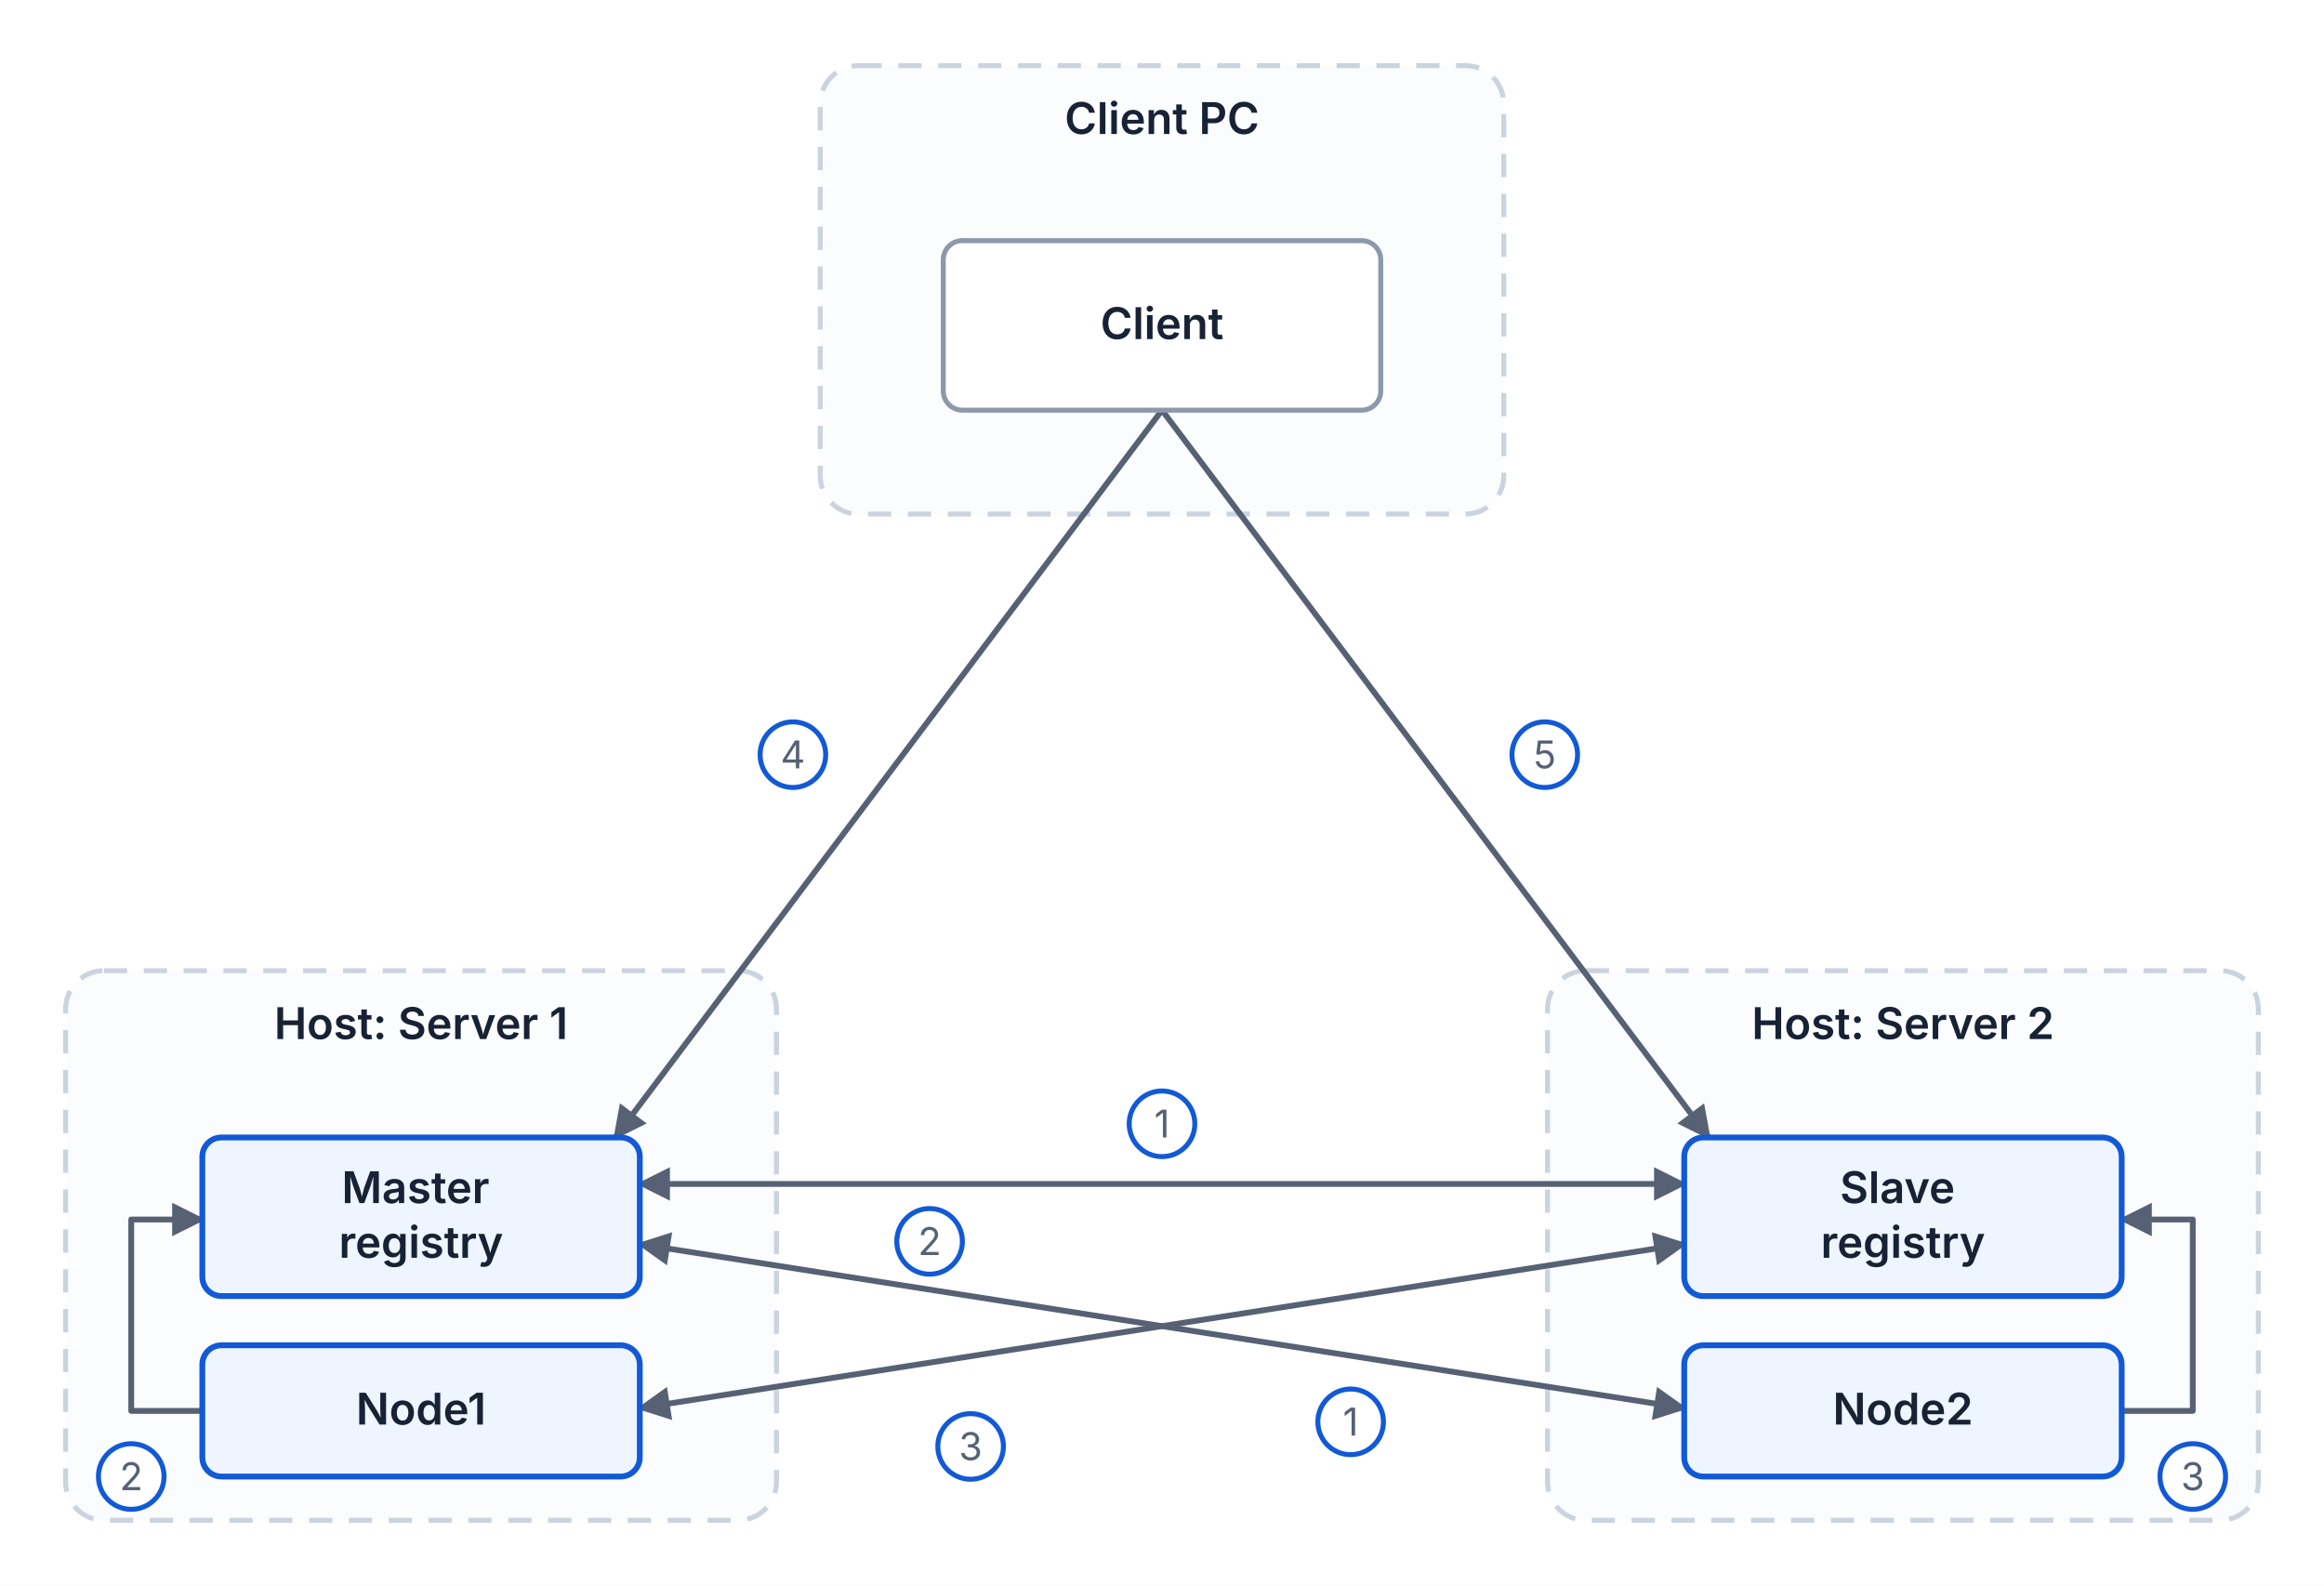
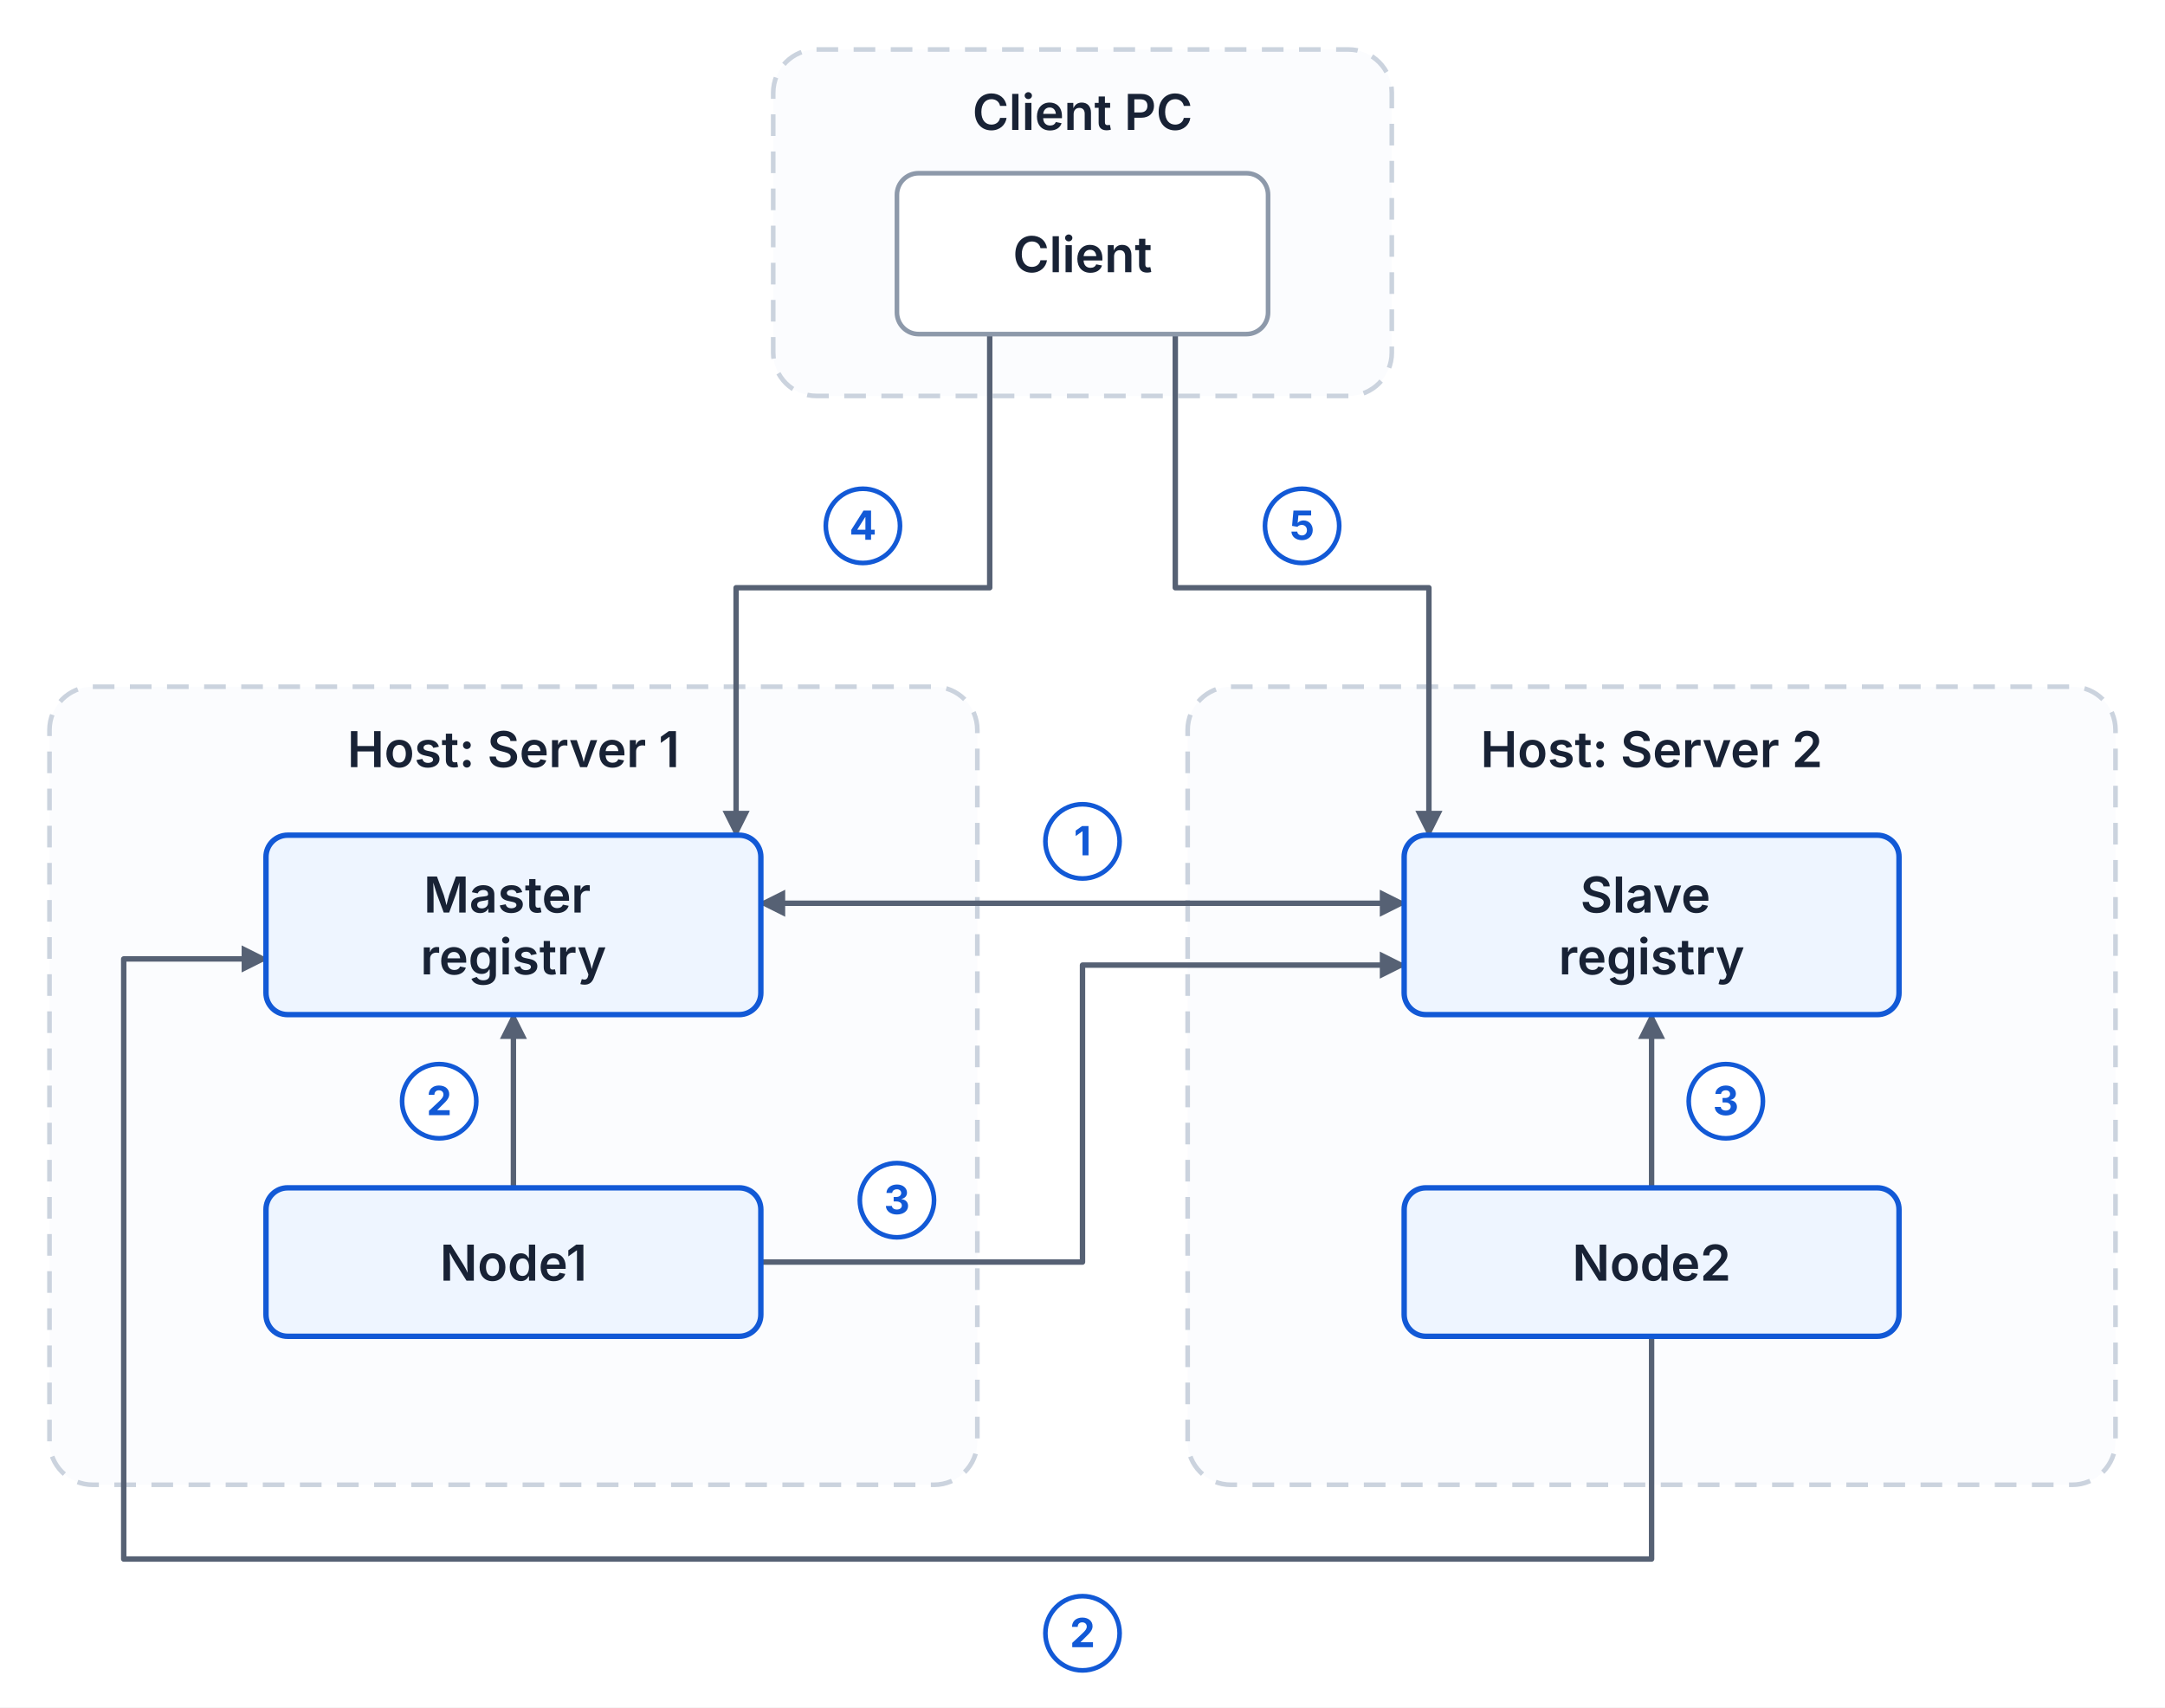
- <svg xmlns="http://www.w3.org/2000/svg" width="700" height="477.65" viewBox="0 0 850 580" role="img" aria-labelledby="title description">
+ <svg xmlns="http://www.w3.org/2000/svg" width="700" height="552" viewBox="0 0 700 552" role="img" aria-labelledby="title description">
  <defs>
-     <marker id="arrow" viewBox="0 0 8 8" refX="7.2" refY="4" markerWidth="7" markerHeight="7" orient="auto-start-reverse">
+     <marker id="arrow" viewBox="0 0 8 8" refX="7.2" refY="4" markerWidth="5" markerHeight="5" orient="auto-start-reverse">
      <path d="M 0 0 L 8 4 L 0 8 Z" fill="#566174" />
    </marker>
-     <circle id="step-badge-shape" cx="0" cy="0" r="12" fill="#ffffff" stroke="#1259d6" stroke-width="1.5" vector-effect="non-scaling-stroke" />
+     <g id="step-badge-shape">
+       <circle class="step-badge" cx="0" cy="0" r="12" vector-effect="non-scaling-stroke" />
+     </g>
  </defs>
  <style>
    text {
      fill: #182235;
      font-family: Inter, ui-sans-serif, system-ui, -apple-system, BlinkMacSystemFont, "Segoe UI", sans-serif;
    }
    .label {
      font-size: 16px;
      font-weight: 600;
-       text-anchor: middle;
-     }
-     .annotation {
-       fill: #566174;
-       font-size: 14px;
      text-anchor: middle;
    }
    .application {
      fill: #ffffff;
      stroke: #8d99aa;
      stroke-width: 1.5;
    }
    .runtime {
      fill: #eef5ff;
      stroke: #1259d6;
      stroke-width: 1.75;
    }
    .boundary {
      fill: #fbfcfe;
      stroke: #cbd3de;
      stroke-width: 1.5;
      stroke-dasharray: 7 5;
    }
    .connector {
      fill: none;
      stroke: #566174;
      stroke-width: 1.75;
      stroke-linecap: round;
      stroke-linejoin: round;
    }
    .one-way {
      marker-end: url(#arrow);
    }
    .two-way {
      marker-start: url(#arrow);
      marker-end: url(#arrow);
    }
+     .step-badge {
+       fill: #ffffff;
+       stroke: #1259d6;
+       stroke-width: 1.5;
+     }
+     .step-number {
+       fill: #1259d6;
+       font-size: 13px;
+       font-weight: 700;
+       text-anchor: middle;
+     }
  </style>
-   <rect width="850" height="580" fill="#ffffff" />
+   <rect width="700" height="552" fill="#ffffff" />
  <g id="boundaries" aria-hidden="true">
-     <rect class="boundary" x="300" y="24" width="250" height="164" rx="14" vector-effect="non-scaling-stroke" />
-     <rect class="boundary" x="24" y="355" width="260" height="201" rx="14" vector-effect="non-scaling-stroke" />
-     <rect class="boundary" x="566" y="355" width="260" height="201" rx="14" vector-effect="non-scaling-stroke" />
+     <rect class="boundary" x="250" y="16" width="200" height="112" rx="14" vector-effect="non-scaling-stroke" />
+     <rect class="boundary" x="16" y="222" width="300" height="258" rx="14" vector-effect="non-scaling-stroke" />
+     <rect class="boundary" x="384" y="222" width="300" height="258" rx="14" vector-effect="non-scaling-stroke" />
  </g>
  <g id="connectors" aria-hidden="true">
-     <path class="connector one-way" d="M 425 150 L 225 416" vector-effect="non-scaling-stroke" />
-     <path class="connector one-way" d="M 425 150 L 625 416" vector-effect="non-scaling-stroke" />
-     <path class="connector two-way" d="M 234 433 L 616 433" vector-effect="non-scaling-stroke" />
-     <path class="connector two-way" d="M 234 455 L 616 515" vector-effect="non-scaling-stroke" />
-     <path class="connector two-way" d="M 234 515 L 616 455" vector-effect="non-scaling-stroke" />
-     <path class="connector one-way" d="M 74 516 H 48 V 446 H 74" vector-effect="non-scaling-stroke" />
-     <path class="connector one-way" d="M 776 516 H 802 V 446 H 776" vector-effect="non-scaling-stroke" />
+     <path class="connector two-way" d="M 246 292 H 454" vector-effect="non-scaling-stroke" />
+     <path class="connector one-way" d="M 166 384 V 328" vector-effect="non-scaling-stroke" />
+     <path class="connector one-way" d="M 534 432 V 504 H 40 V 310 H 86" vector-effect="non-scaling-stroke" />
+     <path class="connector one-way" d="M 534 384 V 328" vector-effect="non-scaling-stroke" />
+     <path class="connector one-way" d="M 246 408 H 350 V 312 H 454" vector-effect="non-scaling-stroke" />
+     <path class="connector one-way" d="M 320 108 V 190 H 238 V 270" vector-effect="non-scaling-stroke" />
+     <path class="connector one-way" d="M 380 108 V 190 H 462 V 270" vector-effect="non-scaling-stroke" />
  </g>
  <g id="components" aria-hidden="true">
-     <rect class="application" x="345" y="88" width="160" height="62" rx="7" vector-effect="non-scaling-stroke" />
-     <rect class="runtime" x="74" y="416" width="160" height="58" rx="7" vector-effect="non-scaling-stroke" />
-     <rect class="runtime" x="74" y="492" width="160" height="48" rx="7" vector-effect="non-scaling-stroke" />
-     <rect class="runtime" x="616" y="416" width="160" height="58" rx="7" vector-effect="non-scaling-stroke" />
-     <rect class="runtime" x="616" y="492" width="160" height="48" rx="7" vector-effect="non-scaling-stroke" />
+     <rect class="application" x="290" y="56" width="120" height="52" rx="7" vector-effect="non-scaling-stroke" />
+     <rect class="runtime" x="86" y="270" width="160" height="58" rx="7" vector-effect="non-scaling-stroke" />
+     <rect class="runtime" x="86" y="384" width="160" height="48" rx="7" vector-effect="non-scaling-stroke" />
+     <rect class="runtime" x="454" y="270" width="160" height="58" rx="7" vector-effect="non-scaling-stroke" />
+     <rect class="runtime" x="454" y="384" width="160" height="48" rx="7" vector-effect="non-scaling-stroke" />
  </g>
  <g id="labels">
-     <text class="label" x="425.0" y="49">Client PC</text>
-     <text class="label" x="425.0" y="124.0">Client</text>
-     <text class="label" x="154.0" y="380">Host: Server 1</text>
-     <text class="label" x="696.0" y="380">Host: Server 2</text>
-     <text class="label" x="154.0" y="440.0">
-       <tspan x="154.0" dy="0">Master</tspan>
-       <tspan x="154.0" dy="20">registry</tspan>
+     <text class="label" x="350" y="42">Client PC</text>
+     <text class="label" x="350" y="88">Client</text>
+     <text class="label" x="166" y="248">Host: Server 1</text>
+     <text class="label" x="534" y="248">Host: Server 2</text>
+     <text class="label" x="166" y="295">
+       <tspan x="166" dy="0">Master</tspan>
+       <tspan x="166" dy="20">registry</tspan>
    </text>
-     <text class="label" x="154.0" y="521.0">Node1</text>
-     <text class="label" x="696.0" y="440.0">
-       <tspan x="696.0" dy="0">Slave</tspan>
-       <tspan x="696.0" dy="20">registry</tspan>
+     <text class="label" x="166" y="414">Node1</text>
+     <text class="label" x="534" y="295">
+       <tspan x="534" dy="0">Slave</tspan>
+       <tspan x="534" dy="20">registry</tspan>
    </text>
-     <text class="label" x="696.0" y="521.0">Node2</text>
-     <use href="#step-badge-shape" x="290" y="276" />
-     <text class="annotation" x="290" y="281">4</text>
-     <use href="#step-badge-shape" x="565" y="276" />
-     <text class="annotation" x="565" y="281">5</text>
-     <use href="#step-badge-shape" x="425" y="411" />
-     <text class="annotation" x="425" y="416">1</text>
-     <use href="#step-badge-shape" x="340" y="454" />
-     <text class="annotation" x="340" y="459">2</text>
-     <use href="#step-badge-shape" x="494" y="520" />
-     <text class="annotation" x="494" y="525">1</text>
-     <use href="#step-badge-shape" x="355" y="529" />
-     <text class="annotation" x="355" y="534">3</text>
-     <use href="#step-badge-shape" x="48" y="540" />
-     <text class="annotation" x="48" y="545">2</text>
-     <use href="#step-badge-shape" x="802" y="540" />
-     <text class="annotation" x="802" y="545">3</text>
+     <text class="label" x="534" y="414">Node2</text>
+     <use href="#step-badge-shape" transform="translate(350 272)" />
+     <text class="step-number" x="350" y="276.5">1</text>
+     <use href="#step-badge-shape" transform="translate(142 356)" />
+     <text class="step-number" x="142" y="360.5">2</text>
+     <use href="#step-badge-shape" transform="translate(350 528)" />
+     <text class="step-number" x="350" y="532.5">2</text>
+     <use href="#step-badge-shape" transform="translate(558 356)" />
+     <text class="step-number" x="558" y="360.5">3</text>
+     <use href="#step-badge-shape" transform="translate(290 388)" />
+     <text class="step-number" x="290" y="392.5">3</text>
+     <use href="#step-badge-shape" transform="translate(279 170)" />
+     <text class="step-number" x="279" y="174.5">4</text>
+     <use href="#step-badge-shape" transform="translate(421 170)" />
+     <text class="step-number" x="421" y="174.5">5</text>
  </g>
</svg>
